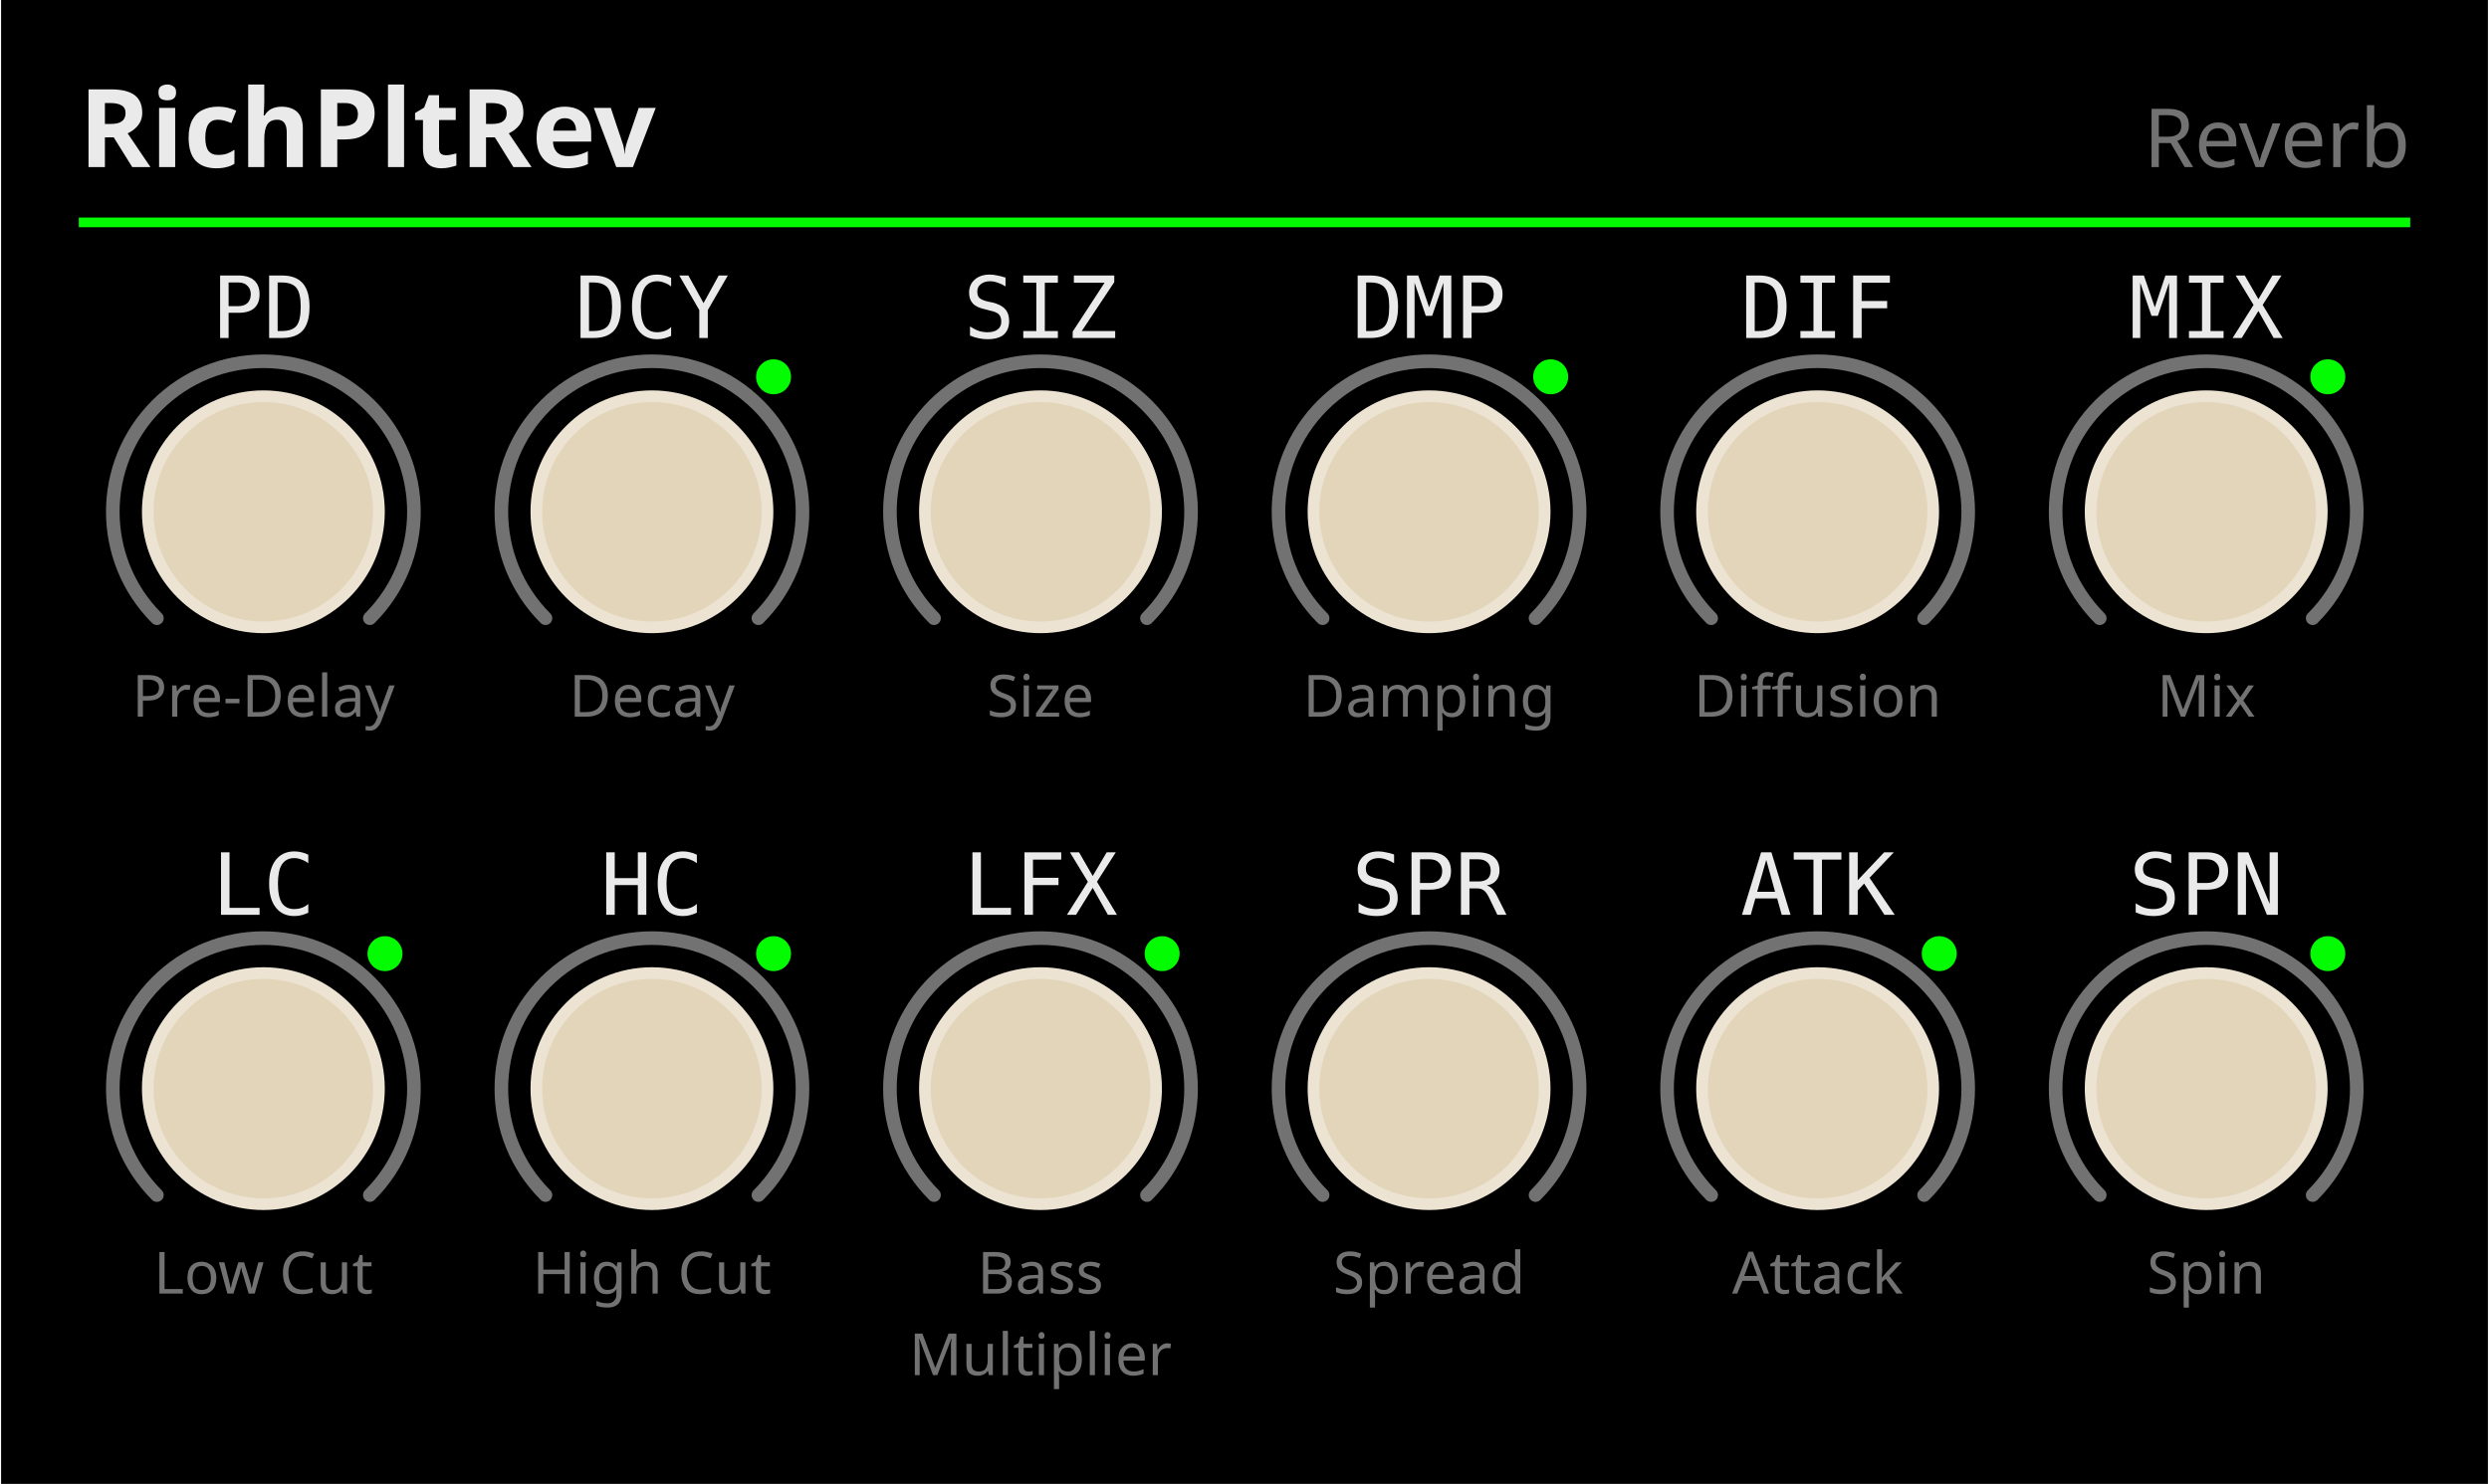
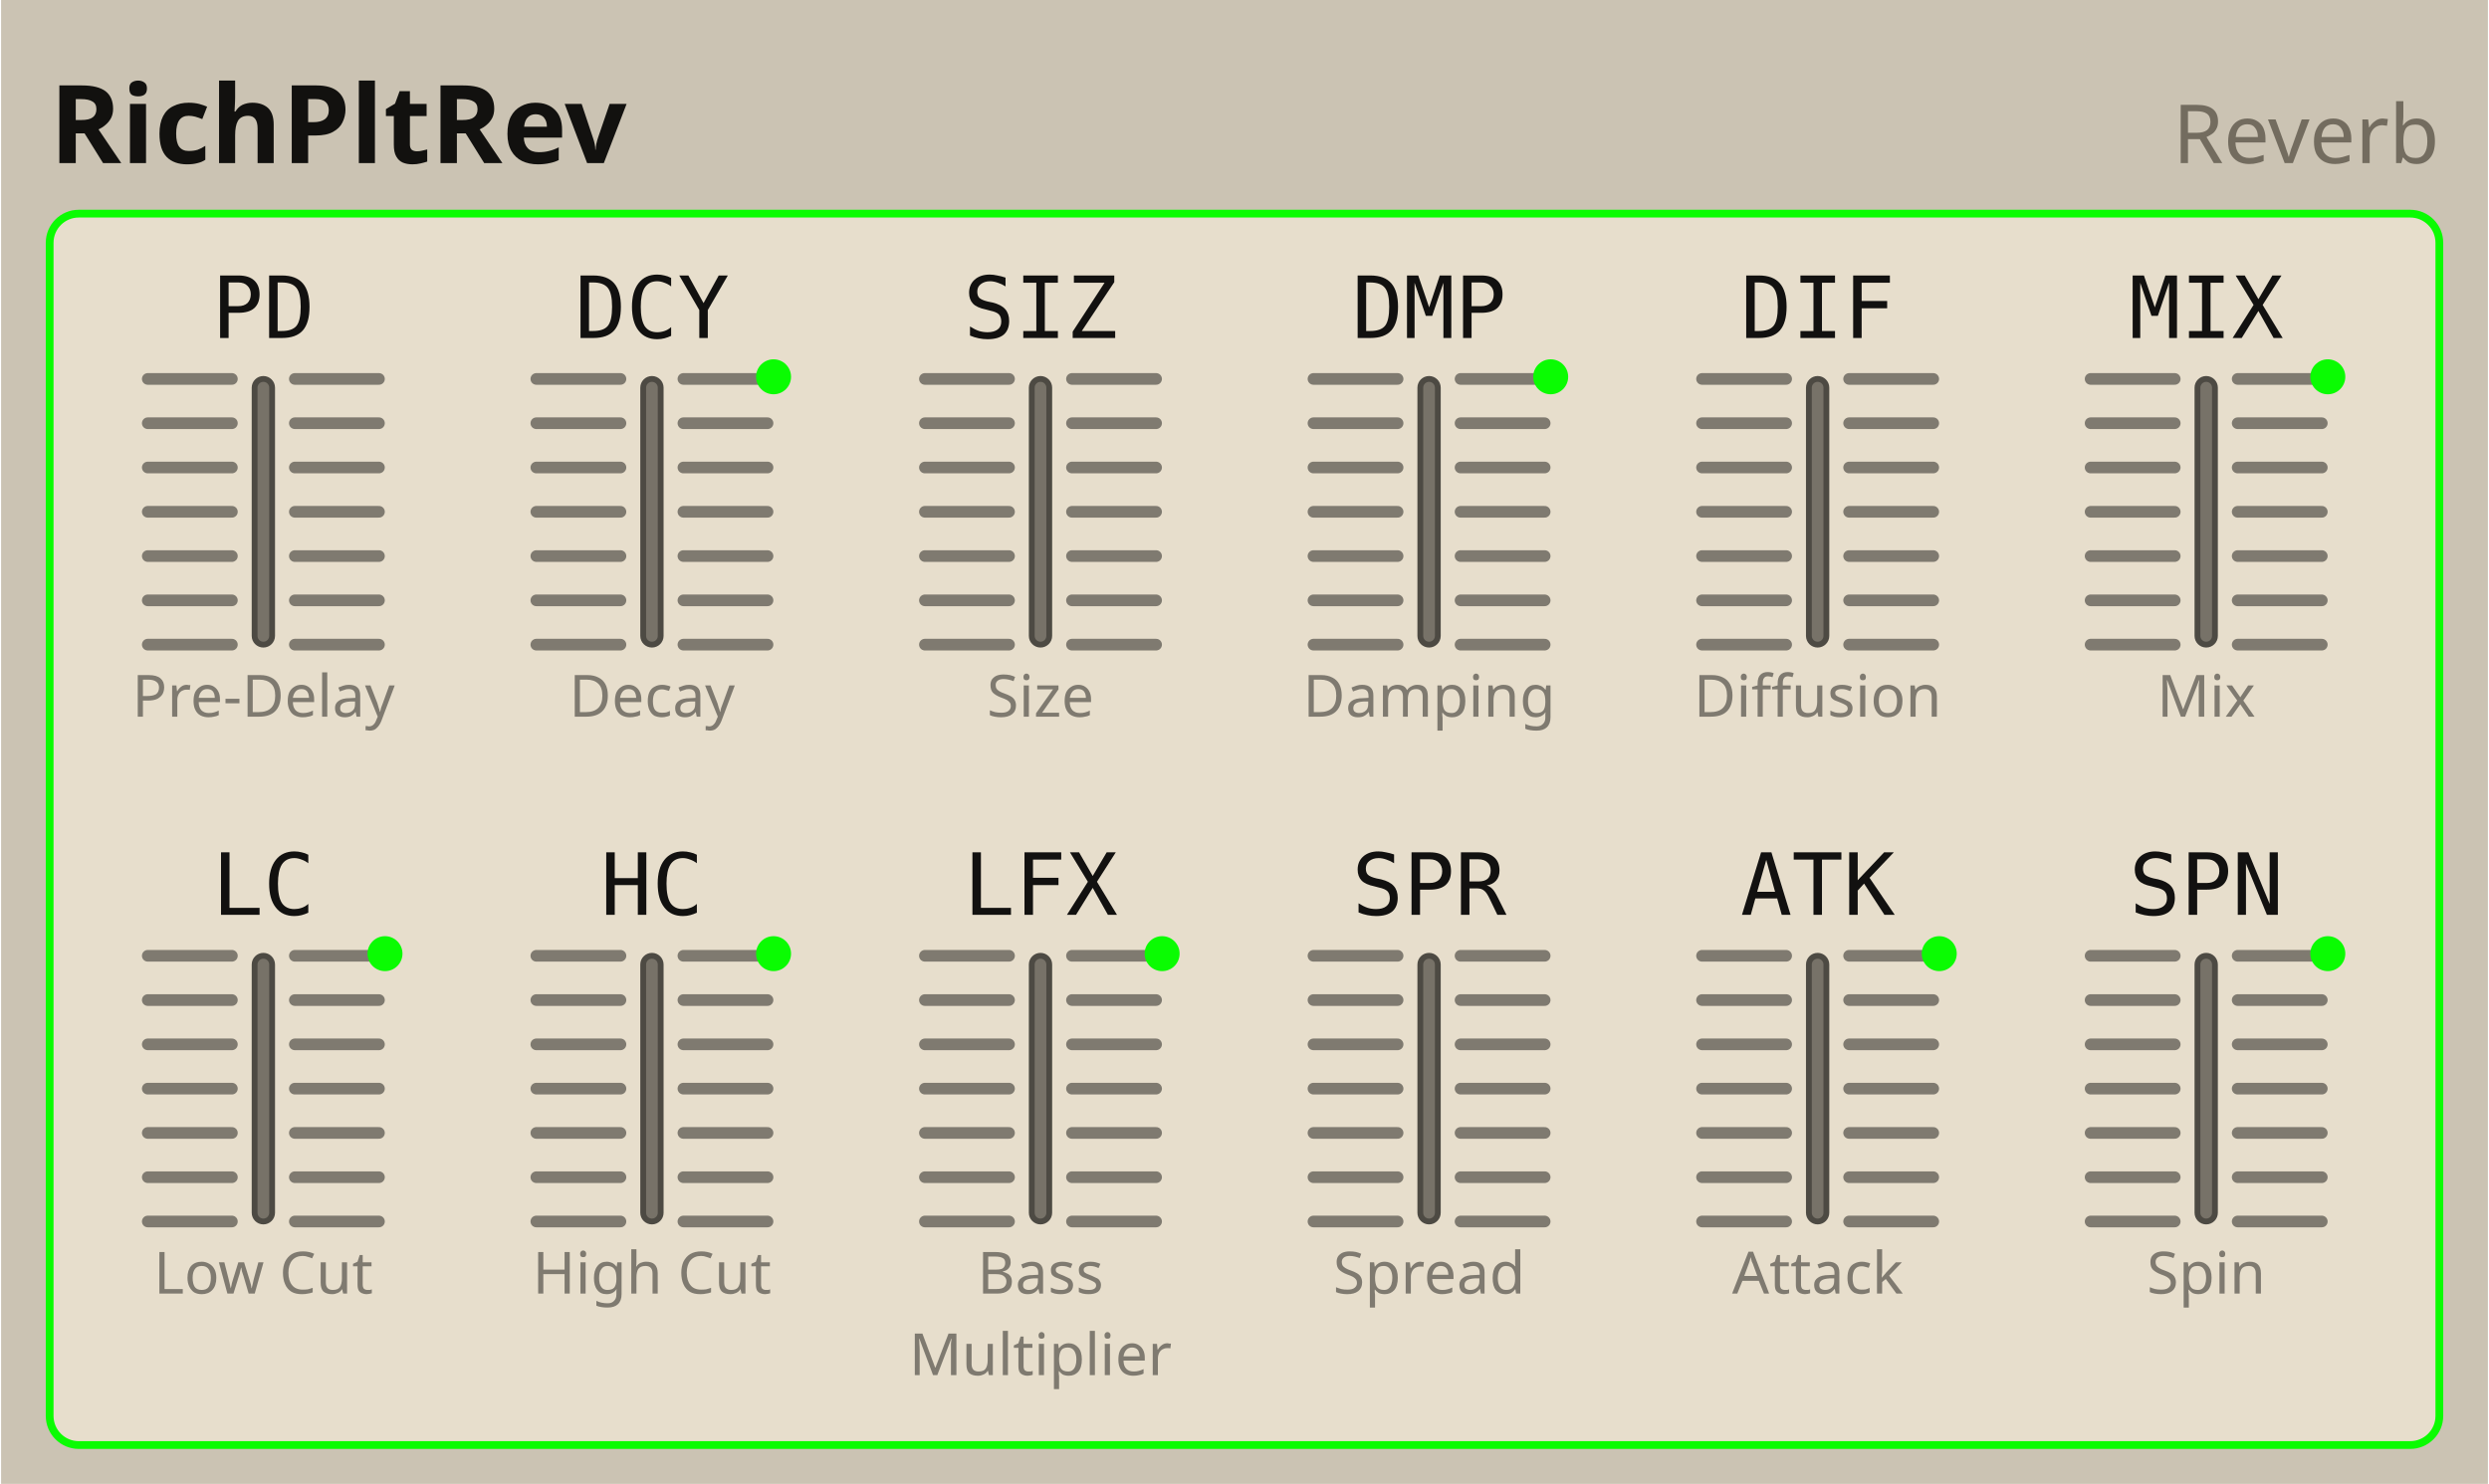
<svg xmlns="http://www.w3.org/2000/svg" viewBox="0 0 128 76.4" width="768" height="458" role="img" aria-label="Rich Plate Reverb front panel" font-family="ui-sans-serif, system-ui, sans-serif">
-   <rect width="128" height="76.4" fill="#000000" />
-   <text x="4" y="8.6" font-size="5.6" font-weight="600" fill="#eaeaea">RichPltRev</text>
-   <text x="124" y="8.6" font-size="4.2" text-anchor="end" fill="#727272">Reverb</text>
-   <rect x="4" y="11.2" width="120" height="0.5" fill="#04fc02" />
-   <text x="13.50" y="17.40" font-size="4.4" text-anchor="middle" font-family="ui-monospace, SFMono-Regular, Menlo, monospace" fill="#eaeaea">PD</text>
-   <path d="M 8.02 31.83 A 7.75 7.75 0 1 1 18.98 31.83" fill="none" stroke="#727272" stroke-width="0.7" stroke-linecap="round" />
-   <circle cx="13.50" cy="26.35" r="5.95" fill="#e3d5ba" stroke="#ece3d2" stroke-width="0.6" />
-   <text x="13.50" y="36.90" font-size="3" text-anchor="middle" fill="#727272">Pre-Delay</text>
-   <text x="33.50" y="17.40" font-size="4.4" text-anchor="middle" font-family="ui-monospace, SFMono-Regular, Menlo, monospace" fill="#eaeaea">DCY</text>
-   <path d="M 28.02 31.83 A 7.75 7.75 0 1 1 38.98 31.83" fill="none" stroke="#727272" stroke-width="0.7" stroke-linecap="round" />
-   <circle cx="33.50" cy="26.35" r="5.95" fill="#e3d5ba" stroke="#ece3d2" stroke-width="0.6" />
-   <circle cx="39.76" cy="19.40" r="0.9" fill="#04fc02" />
-   <text x="33.50" y="36.90" font-size="3" text-anchor="middle" fill="#727272">Decay</text>
-   <text x="53.50" y="17.40" font-size="4.4" text-anchor="middle" font-family="ui-monospace, SFMono-Regular, Menlo, monospace" fill="#eaeaea">SIZ</text>
-   <path d="M 48.02 31.83 A 7.75 7.75 0 1 1 58.98 31.83" fill="none" stroke="#727272" stroke-width="0.7" stroke-linecap="round" />
-   <circle cx="53.50" cy="26.35" r="5.95" fill="#e3d5ba" stroke="#ece3d2" stroke-width="0.6" />
-   <text x="53.50" y="36.90" font-size="3" text-anchor="middle" fill="#727272">Size</text>
-   <text x="73.50" y="17.40" font-size="4.4" text-anchor="middle" font-family="ui-monospace, SFMono-Regular, Menlo, monospace" fill="#eaeaea">DMP</text>
-   <path d="M 68.02 31.83 A 7.75 7.75 0 1 1 78.98 31.83" fill="none" stroke="#727272" stroke-width="0.7" stroke-linecap="round" />
-   <circle cx="73.50" cy="26.35" r="5.95" fill="#e3d5ba" stroke="#ece3d2" stroke-width="0.6" />
-   <circle cx="79.76" cy="19.40" r="0.9" fill="#04fc02" />
-   <text x="73.50" y="36.90" font-size="3" text-anchor="middle" fill="#727272">Damping</text>
-   <text x="93.50" y="17.40" font-size="4.4" text-anchor="middle" font-family="ui-monospace, SFMono-Regular, Menlo, monospace" fill="#eaeaea">DIF</text>
-   <path d="M 88.02 31.83 A 7.75 7.75 0 1 1 98.98 31.83" fill="none" stroke="#727272" stroke-width="0.7" stroke-linecap="round" />
-   <circle cx="93.50" cy="26.35" r="5.95" fill="#e3d5ba" stroke="#ece3d2" stroke-width="0.6" />
-   <text x="93.50" y="36.90" font-size="3" text-anchor="middle" fill="#727272">Diffusion</text>
-   <text x="113.50" y="17.40" font-size="4.4" text-anchor="middle" font-family="ui-monospace, SFMono-Regular, Menlo, monospace" fill="#eaeaea">MIX</text>
-   <path d="M 108.02 31.83 A 7.75 7.75 0 1 1 118.98 31.83" fill="none" stroke="#727272" stroke-width="0.7" stroke-linecap="round" />
-   <circle cx="113.50" cy="26.35" r="5.95" fill="#e3d5ba" stroke="#ece3d2" stroke-width="0.6" />
-   <circle cx="119.76" cy="19.40" r="0.9" fill="#04fc02" />
-   <text x="113.50" y="36.90" font-size="3" text-anchor="middle" fill="#727272">Mix</text>
-   <text x="13.50" y="47.10" font-size="4.4" text-anchor="middle" font-family="ui-monospace, SFMono-Regular, Menlo, monospace" fill="#eaeaea">LC</text>
-   <path d="M 8.02 61.53 A 7.75 7.75 0 1 1 18.98 61.53" fill="none" stroke="#727272" stroke-width="0.7" stroke-linecap="round" />
-   <circle cx="13.50" cy="56.05" r="5.95" fill="#e3d5ba" stroke="#ece3d2" stroke-width="0.6" />
-   <circle cx="19.76" cy="49.10" r="0.9" fill="#04fc02" />
-   <text x="13.50" y="66.60" font-size="3" text-anchor="middle" fill="#727272">Low Cut</text>
-   <text x="33.50" y="47.10" font-size="4.4" text-anchor="middle" font-family="ui-monospace, SFMono-Regular, Menlo, monospace" fill="#eaeaea">HC</text>
-   <path d="M 28.02 61.53 A 7.75 7.75 0 1 1 38.98 61.53" fill="none" stroke="#727272" stroke-width="0.7" stroke-linecap="round" />
-   <circle cx="33.50" cy="56.05" r="5.95" fill="#e3d5ba" stroke="#ece3d2" stroke-width="0.6" />
-   <circle cx="39.76" cy="49.10" r="0.9" fill="#04fc02" />
-   <text x="33.50" y="66.60" font-size="3" text-anchor="middle" fill="#727272">High Cut</text>
-   <text x="53.50" y="47.10" font-size="4.4" text-anchor="middle" font-family="ui-monospace, SFMono-Regular, Menlo, monospace" fill="#eaeaea">LFX</text>
-   <path d="M 48.02 61.53 A 7.75 7.75 0 1 1 58.98 61.53" fill="none" stroke="#727272" stroke-width="0.7" stroke-linecap="round" />
-   <circle cx="53.50" cy="56.05" r="5.95" fill="#e3d5ba" stroke="#ece3d2" stroke-width="0.6" />
-   <circle cx="59.76" cy="49.10" r="0.9" fill="#04fc02" />
-   <text x="53.50" y="66.60" font-size="3" text-anchor="middle" fill="#727272">Bass</text>
-   <text x="53.50" y="70.80" font-size="3" text-anchor="middle" fill="#727272">Multiplier</text>
-   <text x="73.50" y="47.10" font-size="4.4" text-anchor="middle" font-family="ui-monospace, SFMono-Regular, Menlo, monospace" fill="#eaeaea">SPR</text>
-   <path d="M 68.02 61.53 A 7.75 7.75 0 1 1 78.98 61.53" fill="none" stroke="#727272" stroke-width="0.7" stroke-linecap="round" />
-   <circle cx="73.50" cy="56.05" r="5.95" fill="#e3d5ba" stroke="#ece3d2" stroke-width="0.6" />
-   <text x="73.50" y="66.60" font-size="3" text-anchor="middle" fill="#727272">Spread</text>
-   <text x="93.50" y="47.10" font-size="4.4" text-anchor="middle" font-family="ui-monospace, SFMono-Regular, Menlo, monospace" fill="#eaeaea">ATK</text>
-   <path d="M 88.02 61.53 A 7.75 7.75 0 1 1 98.98 61.53" fill="none" stroke="#727272" stroke-width="0.7" stroke-linecap="round" />
-   <circle cx="93.50" cy="56.05" r="5.95" fill="#e3d5ba" stroke="#ece3d2" stroke-width="0.6" />
-   <circle cx="99.76" cy="49.10" r="0.9" fill="#04fc02" />
-   <text x="93.50" y="66.60" font-size="3" text-anchor="middle" fill="#727272">Attack</text>
-   <text x="113.50" y="47.10" font-size="4.4" text-anchor="middle" font-family="ui-monospace, SFMono-Regular, Menlo, monospace" fill="#eaeaea">SPN</text>
-   <path d="M 108.02 61.53 A 7.75 7.75 0 1 1 118.98 61.53" fill="none" stroke="#727272" stroke-width="0.7" stroke-linecap="round" />
-   <circle cx="113.50" cy="56.05" r="5.95" fill="#e3d5ba" stroke="#ece3d2" stroke-width="0.6" />
-   <circle cx="119.76" cy="49.10" r="0.9" fill="#04fc02" />
-   <text x="113.50" y="66.60" font-size="3" text-anchor="middle" fill="#727272">Spin</text>
+   <rect width="128" height="76.4" fill="#cbc3b3" />
+   <text x="2.5" y="8.4" font-size="5.6" font-weight="600" fill="#12110f">RichPltRev</text>
+   <text x="125.5" y="8.4" font-size="4.2" text-anchor="end" fill="#736c5f">Reverb</text>
+   <rect x="2.5" y="11.0" width="123.0" height="63.4" rx="1.5" fill="#e7decc" stroke="#0afc02" stroke-width="0.4" />
+   <text x="13.50" y="17.40" font-size="4.4" text-anchor="middle" font-family="ui-monospace, SFMono-Regular, Menlo, monospace" fill="#121110">PD</text>
+   <rect x="13.05" y="19.51" width="0.90" height="13.68" rx="0.45" fill="#777268" stroke="#4d4a43" stroke-width="0.3" />
+   <line x1="7.55" y1="33.19" x2="11.88" y2="33.19" stroke="#7f7a70" stroke-width="0.6" stroke-linecap="round" />
+   <line x1="15.12" y1="33.19" x2="19.45" y2="33.19" stroke="#7f7a70" stroke-width="0.6" stroke-linecap="round" />
+   <line x1="7.55" y1="30.91" x2="11.88" y2="30.91" stroke="#7f7a70" stroke-width="0.6" stroke-linecap="round" />
+   <line x1="15.12" y1="30.91" x2="19.45" y2="30.91" stroke="#7f7a70" stroke-width="0.6" stroke-linecap="round" />
+   <line x1="7.55" y1="28.63" x2="11.88" y2="28.63" stroke="#7f7a70" stroke-width="0.6" stroke-linecap="round" />
+   <line x1="15.12" y1="28.63" x2="19.45" y2="28.63" stroke="#7f7a70" stroke-width="0.6" stroke-linecap="round" />
+   <line x1="7.55" y1="26.35" x2="11.88" y2="26.35" stroke="#7f7a70" stroke-width="0.6" stroke-linecap="round" />
+   <line x1="15.12" y1="26.35" x2="19.45" y2="26.35" stroke="#7f7a70" stroke-width="0.6" stroke-linecap="round" />
+   <line x1="7.55" y1="24.07" x2="11.88" y2="24.07" stroke="#7f7a70" stroke-width="0.6" stroke-linecap="round" />
+   <line x1="15.12" y1="24.07" x2="19.45" y2="24.07" stroke="#7f7a70" stroke-width="0.6" stroke-linecap="round" />
+   <line x1="7.55" y1="21.79" x2="11.88" y2="21.79" stroke="#7f7a70" stroke-width="0.6" stroke-linecap="round" />
+   <line x1="15.12" y1="21.79" x2="19.45" y2="21.79" stroke="#7f7a70" stroke-width="0.6" stroke-linecap="round" />
+   <line x1="7.55" y1="19.51" x2="11.88" y2="19.51" stroke="#7f7a70" stroke-width="0.6" stroke-linecap="round" />
+   <line x1="15.12" y1="19.51" x2="19.45" y2="19.51" stroke="#7f7a70" stroke-width="0.6" stroke-linecap="round" />
+   <text x="13.50" y="36.90" font-size="3" text-anchor="middle" fill="#7f7a70">Pre-Delay</text>
+   <text x="33.50" y="17.40" font-size="4.4" text-anchor="middle" font-family="ui-monospace, SFMono-Regular, Menlo, monospace" fill="#121110">DCY</text>
+   <rect x="33.05" y="19.51" width="0.90" height="13.68" rx="0.45" fill="#777268" stroke="#4d4a43" stroke-width="0.3" />
+   <line x1="27.55" y1="33.19" x2="31.88" y2="33.19" stroke="#7f7a70" stroke-width="0.6" stroke-linecap="round" />
+   <line x1="35.12" y1="33.19" x2="39.45" y2="33.19" stroke="#7f7a70" stroke-width="0.6" stroke-linecap="round" />
+   <line x1="27.55" y1="30.91" x2="31.88" y2="30.91" stroke="#7f7a70" stroke-width="0.6" stroke-linecap="round" />
+   <line x1="35.12" y1="30.91" x2="39.45" y2="30.91" stroke="#7f7a70" stroke-width="0.6" stroke-linecap="round" />
+   <line x1="27.55" y1="28.63" x2="31.88" y2="28.63" stroke="#7f7a70" stroke-width="0.6" stroke-linecap="round" />
+   <line x1="35.12" y1="28.63" x2="39.45" y2="28.63" stroke="#7f7a70" stroke-width="0.6" stroke-linecap="round" />
+   <line x1="27.55" y1="26.35" x2="31.88" y2="26.35" stroke="#7f7a70" stroke-width="0.6" stroke-linecap="round" />
+   <line x1="35.12" y1="26.35" x2="39.45" y2="26.35" stroke="#7f7a70" stroke-width="0.6" stroke-linecap="round" />
+   <line x1="27.55" y1="24.07" x2="31.88" y2="24.07" stroke="#7f7a70" stroke-width="0.6" stroke-linecap="round" />
+   <line x1="35.12" y1="24.07" x2="39.45" y2="24.07" stroke="#7f7a70" stroke-width="0.6" stroke-linecap="round" />
+   <line x1="27.55" y1="21.79" x2="31.88" y2="21.79" stroke="#7f7a70" stroke-width="0.6" stroke-linecap="round" />
+   <line x1="35.12" y1="21.79" x2="39.45" y2="21.79" stroke="#7f7a70" stroke-width="0.6" stroke-linecap="round" />
+   <line x1="27.55" y1="19.51" x2="31.88" y2="19.51" stroke="#7f7a70" stroke-width="0.6" stroke-linecap="round" />
+   <line x1="35.12" y1="19.51" x2="39.45" y2="19.51" stroke="#7f7a70" stroke-width="0.6" stroke-linecap="round" />
+   <circle cx="39.76" cy="19.40" r="0.9" fill="#0afc02" />
+   <text x="33.50" y="36.90" font-size="3" text-anchor="middle" fill="#7f7a70">Decay</text>
+   <text x="53.50" y="17.40" font-size="4.4" text-anchor="middle" font-family="ui-monospace, SFMono-Regular, Menlo, monospace" fill="#121110">SIZ</text>
+   <rect x="53.05" y="19.51" width="0.90" height="13.68" rx="0.45" fill="#777268" stroke="#4d4a43" stroke-width="0.3" />
+   <line x1="47.55" y1="33.19" x2="51.88" y2="33.19" stroke="#7f7a70" stroke-width="0.6" stroke-linecap="round" />
+   <line x1="55.12" y1="33.19" x2="59.45" y2="33.19" stroke="#7f7a70" stroke-width="0.6" stroke-linecap="round" />
+   <line x1="47.55" y1="30.91" x2="51.88" y2="30.91" stroke="#7f7a70" stroke-width="0.6" stroke-linecap="round" />
+   <line x1="55.12" y1="30.91" x2="59.45" y2="30.91" stroke="#7f7a70" stroke-width="0.6" stroke-linecap="round" />
+   <line x1="47.55" y1="28.63" x2="51.88" y2="28.63" stroke="#7f7a70" stroke-width="0.6" stroke-linecap="round" />
+   <line x1="55.12" y1="28.63" x2="59.45" y2="28.63" stroke="#7f7a70" stroke-width="0.6" stroke-linecap="round" />
+   <line x1="47.55" y1="26.35" x2="51.88" y2="26.35" stroke="#7f7a70" stroke-width="0.6" stroke-linecap="round" />
+   <line x1="55.12" y1="26.35" x2="59.45" y2="26.35" stroke="#7f7a70" stroke-width="0.6" stroke-linecap="round" />
+   <line x1="47.55" y1="24.07" x2="51.88" y2="24.07" stroke="#7f7a70" stroke-width="0.6" stroke-linecap="round" />
+   <line x1="55.12" y1="24.07" x2="59.45" y2="24.07" stroke="#7f7a70" stroke-width="0.6" stroke-linecap="round" />
+   <line x1="47.55" y1="21.79" x2="51.88" y2="21.79" stroke="#7f7a70" stroke-width="0.6" stroke-linecap="round" />
+   <line x1="55.12" y1="21.79" x2="59.45" y2="21.79" stroke="#7f7a70" stroke-width="0.6" stroke-linecap="round" />
+   <line x1="47.55" y1="19.51" x2="51.88" y2="19.51" stroke="#7f7a70" stroke-width="0.6" stroke-linecap="round" />
+   <line x1="55.12" y1="19.51" x2="59.45" y2="19.51" stroke="#7f7a70" stroke-width="0.6" stroke-linecap="round" />
+   <text x="53.50" y="36.90" font-size="3" text-anchor="middle" fill="#7f7a70">Size</text>
+   <text x="73.50" y="17.40" font-size="4.4" text-anchor="middle" font-family="ui-monospace, SFMono-Regular, Menlo, monospace" fill="#121110">DMP</text>
+   <rect x="73.05" y="19.51" width="0.90" height="13.68" rx="0.45" fill="#777268" stroke="#4d4a43" stroke-width="0.3" />
+   <line x1="67.55" y1="33.19" x2="71.88" y2="33.19" stroke="#7f7a70" stroke-width="0.6" stroke-linecap="round" />
+   <line x1="75.12" y1="33.19" x2="79.45" y2="33.19" stroke="#7f7a70" stroke-width="0.6" stroke-linecap="round" />
+   <line x1="67.55" y1="30.91" x2="71.88" y2="30.91" stroke="#7f7a70" stroke-width="0.6" stroke-linecap="round" />
+   <line x1="75.12" y1="30.91" x2="79.45" y2="30.91" stroke="#7f7a70" stroke-width="0.6" stroke-linecap="round" />
+   <line x1="67.55" y1="28.63" x2="71.88" y2="28.63" stroke="#7f7a70" stroke-width="0.6" stroke-linecap="round" />
+   <line x1="75.12" y1="28.63" x2="79.45" y2="28.63" stroke="#7f7a70" stroke-width="0.6" stroke-linecap="round" />
+   <line x1="67.55" y1="26.35" x2="71.88" y2="26.35" stroke="#7f7a70" stroke-width="0.6" stroke-linecap="round" />
+   <line x1="75.12" y1="26.35" x2="79.45" y2="26.35" stroke="#7f7a70" stroke-width="0.6" stroke-linecap="round" />
+   <line x1="67.55" y1="24.07" x2="71.88" y2="24.07" stroke="#7f7a70" stroke-width="0.6" stroke-linecap="round" />
+   <line x1="75.12" y1="24.07" x2="79.45" y2="24.07" stroke="#7f7a70" stroke-width="0.6" stroke-linecap="round" />
+   <line x1="67.55" y1="21.79" x2="71.88" y2="21.79" stroke="#7f7a70" stroke-width="0.6" stroke-linecap="round" />
+   <line x1="75.12" y1="21.79" x2="79.45" y2="21.79" stroke="#7f7a70" stroke-width="0.6" stroke-linecap="round" />
+   <line x1="67.55" y1="19.51" x2="71.88" y2="19.51" stroke="#7f7a70" stroke-width="0.6" stroke-linecap="round" />
+   <line x1="75.12" y1="19.51" x2="79.45" y2="19.51" stroke="#7f7a70" stroke-width="0.6" stroke-linecap="round" />
+   <circle cx="79.76" cy="19.40" r="0.9" fill="#0afc02" />
+   <text x="73.50" y="36.90" font-size="3" text-anchor="middle" fill="#7f7a70">Damping</text>
+   <text x="93.50" y="17.40" font-size="4.4" text-anchor="middle" font-family="ui-monospace, SFMono-Regular, Menlo, monospace" fill="#121110">DIF</text>
+   <rect x="93.05" y="19.51" width="0.90" height="13.68" rx="0.45" fill="#777268" stroke="#4d4a43" stroke-width="0.3" />
+   <line x1="87.55" y1="33.19" x2="91.88" y2="33.19" stroke="#7f7a70" stroke-width="0.6" stroke-linecap="round" />
+   <line x1="95.12" y1="33.19" x2="99.45" y2="33.19" stroke="#7f7a70" stroke-width="0.6" stroke-linecap="round" />
+   <line x1="87.55" y1="30.91" x2="91.88" y2="30.91" stroke="#7f7a70" stroke-width="0.6" stroke-linecap="round" />
+   <line x1="95.12" y1="30.91" x2="99.45" y2="30.91" stroke="#7f7a70" stroke-width="0.6" stroke-linecap="round" />
+   <line x1="87.55" y1="28.63" x2="91.88" y2="28.63" stroke="#7f7a70" stroke-width="0.6" stroke-linecap="round" />
+   <line x1="95.12" y1="28.63" x2="99.45" y2="28.63" stroke="#7f7a70" stroke-width="0.6" stroke-linecap="round" />
+   <line x1="87.55" y1="26.35" x2="91.88" y2="26.35" stroke="#7f7a70" stroke-width="0.6" stroke-linecap="round" />
+   <line x1="95.12" y1="26.35" x2="99.45" y2="26.35" stroke="#7f7a70" stroke-width="0.6" stroke-linecap="round" />
+   <line x1="87.55" y1="24.07" x2="91.88" y2="24.07" stroke="#7f7a70" stroke-width="0.6" stroke-linecap="round" />
+   <line x1="95.12" y1="24.07" x2="99.45" y2="24.07" stroke="#7f7a70" stroke-width="0.6" stroke-linecap="round" />
+   <line x1="87.55" y1="21.79" x2="91.88" y2="21.79" stroke="#7f7a70" stroke-width="0.6" stroke-linecap="round" />
+   <line x1="95.12" y1="21.79" x2="99.45" y2="21.79" stroke="#7f7a70" stroke-width="0.6" stroke-linecap="round" />
+   <line x1="87.55" y1="19.51" x2="91.88" y2="19.51" stroke="#7f7a70" stroke-width="0.6" stroke-linecap="round" />
+   <line x1="95.12" y1="19.51" x2="99.45" y2="19.51" stroke="#7f7a70" stroke-width="0.6" stroke-linecap="round" />
+   <text x="93.50" y="36.90" font-size="3" text-anchor="middle" fill="#7f7a70">Diffusion</text>
+   <text x="113.50" y="17.40" font-size="4.4" text-anchor="middle" font-family="ui-monospace, SFMono-Regular, Menlo, monospace" fill="#121110">MIX</text>
+   <rect x="113.05" y="19.51" width="0.90" height="13.68" rx="0.45" fill="#777268" stroke="#4d4a43" stroke-width="0.3" />
+   <line x1="107.55" y1="33.19" x2="111.88" y2="33.19" stroke="#7f7a70" stroke-width="0.6" stroke-linecap="round" />
+   <line x1="115.12" y1="33.19" x2="119.45" y2="33.19" stroke="#7f7a70" stroke-width="0.6" stroke-linecap="round" />
+   <line x1="107.55" y1="30.91" x2="111.88" y2="30.91" stroke="#7f7a70" stroke-width="0.6" stroke-linecap="round" />
+   <line x1="115.12" y1="30.91" x2="119.45" y2="30.91" stroke="#7f7a70" stroke-width="0.6" stroke-linecap="round" />
+   <line x1="107.55" y1="28.63" x2="111.88" y2="28.63" stroke="#7f7a70" stroke-width="0.6" stroke-linecap="round" />
+   <line x1="115.12" y1="28.63" x2="119.45" y2="28.63" stroke="#7f7a70" stroke-width="0.6" stroke-linecap="round" />
+   <line x1="107.55" y1="26.35" x2="111.88" y2="26.35" stroke="#7f7a70" stroke-width="0.6" stroke-linecap="round" />
+   <line x1="115.12" y1="26.35" x2="119.45" y2="26.35" stroke="#7f7a70" stroke-width="0.6" stroke-linecap="round" />
+   <line x1="107.55" y1="24.07" x2="111.88" y2="24.07" stroke="#7f7a70" stroke-width="0.6" stroke-linecap="round" />
+   <line x1="115.12" y1="24.07" x2="119.45" y2="24.07" stroke="#7f7a70" stroke-width="0.6" stroke-linecap="round" />
+   <line x1="107.55" y1="21.79" x2="111.88" y2="21.79" stroke="#7f7a70" stroke-width="0.6" stroke-linecap="round" />
+   <line x1="115.12" y1="21.79" x2="119.45" y2="21.79" stroke="#7f7a70" stroke-width="0.6" stroke-linecap="round" />
+   <line x1="107.55" y1="19.51" x2="111.88" y2="19.51" stroke="#7f7a70" stroke-width="0.6" stroke-linecap="round" />
+   <line x1="115.12" y1="19.51" x2="119.45" y2="19.51" stroke="#7f7a70" stroke-width="0.6" stroke-linecap="round" />
+   <circle cx="119.76" cy="19.40" r="0.9" fill="#0afc02" />
+   <text x="113.50" y="36.90" font-size="3" text-anchor="middle" fill="#7f7a70">Mix</text>
+   <text x="13.50" y="47.10" font-size="4.4" text-anchor="middle" font-family="ui-monospace, SFMono-Regular, Menlo, monospace" fill="#121110">LC</text>
+   <rect x="13.05" y="49.21" width="0.90" height="13.68" rx="0.45" fill="#777268" stroke="#4d4a43" stroke-width="0.3" />
+   <line x1="7.55" y1="62.89" x2="11.88" y2="62.89" stroke="#7f7a70" stroke-width="0.6" stroke-linecap="round" />
+   <line x1="15.12" y1="62.89" x2="19.45" y2="62.89" stroke="#7f7a70" stroke-width="0.6" stroke-linecap="round" />
+   <line x1="7.55" y1="60.61" x2="11.88" y2="60.61" stroke="#7f7a70" stroke-width="0.6" stroke-linecap="round" />
+   <line x1="15.12" y1="60.61" x2="19.45" y2="60.61" stroke="#7f7a70" stroke-width="0.6" stroke-linecap="round" />
+   <line x1="7.55" y1="58.33" x2="11.88" y2="58.33" stroke="#7f7a70" stroke-width="0.6" stroke-linecap="round" />
+   <line x1="15.12" y1="58.33" x2="19.45" y2="58.33" stroke="#7f7a70" stroke-width="0.6" stroke-linecap="round" />
+   <line x1="7.55" y1="56.05" x2="11.88" y2="56.05" stroke="#7f7a70" stroke-width="0.6" stroke-linecap="round" />
+   <line x1="15.12" y1="56.05" x2="19.45" y2="56.05" stroke="#7f7a70" stroke-width="0.6" stroke-linecap="round" />
+   <line x1="7.55" y1="53.77" x2="11.88" y2="53.77" stroke="#7f7a70" stroke-width="0.6" stroke-linecap="round" />
+   <line x1="15.12" y1="53.77" x2="19.45" y2="53.77" stroke="#7f7a70" stroke-width="0.6" stroke-linecap="round" />
+   <line x1="7.55" y1="51.49" x2="11.88" y2="51.49" stroke="#7f7a70" stroke-width="0.6" stroke-linecap="round" />
+   <line x1="15.12" y1="51.49" x2="19.45" y2="51.49" stroke="#7f7a70" stroke-width="0.6" stroke-linecap="round" />
+   <line x1="7.55" y1="49.21" x2="11.88" y2="49.21" stroke="#7f7a70" stroke-width="0.6" stroke-linecap="round" />
+   <line x1="15.12" y1="49.21" x2="19.45" y2="49.21" stroke="#7f7a70" stroke-width="0.6" stroke-linecap="round" />
+   <circle cx="19.76" cy="49.10" r="0.9" fill="#0afc02" />
+   <text x="13.50" y="66.60" font-size="3" text-anchor="middle" fill="#7f7a70">Low Cut</text>
+   <text x="33.50" y="47.10" font-size="4.4" text-anchor="middle" font-family="ui-monospace, SFMono-Regular, Menlo, monospace" fill="#121110">HC</text>
+   <rect x="33.05" y="49.21" width="0.90" height="13.68" rx="0.45" fill="#777268" stroke="#4d4a43" stroke-width="0.3" />
+   <line x1="27.55" y1="62.89" x2="31.88" y2="62.89" stroke="#7f7a70" stroke-width="0.6" stroke-linecap="round" />
+   <line x1="35.12" y1="62.89" x2="39.45" y2="62.89" stroke="#7f7a70" stroke-width="0.6" stroke-linecap="round" />
+   <line x1="27.55" y1="60.61" x2="31.88" y2="60.61" stroke="#7f7a70" stroke-width="0.6" stroke-linecap="round" />
+   <line x1="35.12" y1="60.61" x2="39.45" y2="60.61" stroke="#7f7a70" stroke-width="0.6" stroke-linecap="round" />
+   <line x1="27.55" y1="58.33" x2="31.88" y2="58.33" stroke="#7f7a70" stroke-width="0.6" stroke-linecap="round" />
+   <line x1="35.12" y1="58.33" x2="39.45" y2="58.33" stroke="#7f7a70" stroke-width="0.6" stroke-linecap="round" />
+   <line x1="27.55" y1="56.05" x2="31.88" y2="56.05" stroke="#7f7a70" stroke-width="0.6" stroke-linecap="round" />
+   <line x1="35.12" y1="56.05" x2="39.45" y2="56.05" stroke="#7f7a70" stroke-width="0.6" stroke-linecap="round" />
+   <line x1="27.55" y1="53.77" x2="31.88" y2="53.77" stroke="#7f7a70" stroke-width="0.6" stroke-linecap="round" />
+   <line x1="35.12" y1="53.77" x2="39.45" y2="53.77" stroke="#7f7a70" stroke-width="0.6" stroke-linecap="round" />
+   <line x1="27.55" y1="51.49" x2="31.88" y2="51.49" stroke="#7f7a70" stroke-width="0.6" stroke-linecap="round" />
+   <line x1="35.12" y1="51.49" x2="39.45" y2="51.49" stroke="#7f7a70" stroke-width="0.6" stroke-linecap="round" />
+   <line x1="27.55" y1="49.21" x2="31.88" y2="49.21" stroke="#7f7a70" stroke-width="0.6" stroke-linecap="round" />
+   <line x1="35.12" y1="49.21" x2="39.45" y2="49.21" stroke="#7f7a70" stroke-width="0.6" stroke-linecap="round" />
+   <circle cx="39.76" cy="49.10" r="0.9" fill="#0afc02" />
+   <text x="33.50" y="66.60" font-size="3" text-anchor="middle" fill="#7f7a70">High Cut</text>
+   <text x="53.50" y="47.10" font-size="4.4" text-anchor="middle" font-family="ui-monospace, SFMono-Regular, Menlo, monospace" fill="#121110">LFX</text>
+   <rect x="53.05" y="49.21" width="0.90" height="13.68" rx="0.45" fill="#777268" stroke="#4d4a43" stroke-width="0.3" />
+   <line x1="47.55" y1="62.89" x2="51.88" y2="62.89" stroke="#7f7a70" stroke-width="0.6" stroke-linecap="round" />
+   <line x1="55.12" y1="62.89" x2="59.45" y2="62.89" stroke="#7f7a70" stroke-width="0.6" stroke-linecap="round" />
+   <line x1="47.55" y1="60.61" x2="51.88" y2="60.61" stroke="#7f7a70" stroke-width="0.6" stroke-linecap="round" />
+   <line x1="55.12" y1="60.61" x2="59.45" y2="60.61" stroke="#7f7a70" stroke-width="0.6" stroke-linecap="round" />
+   <line x1="47.55" y1="58.33" x2="51.88" y2="58.33" stroke="#7f7a70" stroke-width="0.6" stroke-linecap="round" />
+   <line x1="55.12" y1="58.33" x2="59.45" y2="58.33" stroke="#7f7a70" stroke-width="0.6" stroke-linecap="round" />
+   <line x1="47.55" y1="56.05" x2="51.88" y2="56.05" stroke="#7f7a70" stroke-width="0.6" stroke-linecap="round" />
+   <line x1="55.12" y1="56.05" x2="59.45" y2="56.05" stroke="#7f7a70" stroke-width="0.6" stroke-linecap="round" />
+   <line x1="47.55" y1="53.77" x2="51.88" y2="53.77" stroke="#7f7a70" stroke-width="0.6" stroke-linecap="round" />
+   <line x1="55.12" y1="53.77" x2="59.45" y2="53.77" stroke="#7f7a70" stroke-width="0.6" stroke-linecap="round" />
+   <line x1="47.55" y1="51.49" x2="51.88" y2="51.49" stroke="#7f7a70" stroke-width="0.6" stroke-linecap="round" />
+   <line x1="55.12" y1="51.49" x2="59.45" y2="51.49" stroke="#7f7a70" stroke-width="0.6" stroke-linecap="round" />
+   <line x1="47.55" y1="49.21" x2="51.88" y2="49.21" stroke="#7f7a70" stroke-width="0.6" stroke-linecap="round" />
+   <line x1="55.12" y1="49.21" x2="59.45" y2="49.21" stroke="#7f7a70" stroke-width="0.6" stroke-linecap="round" />
+   <circle cx="59.76" cy="49.10" r="0.9" fill="#0afc02" />
+   <text x="53.50" y="66.60" font-size="3" text-anchor="middle" fill="#7f7a70">Bass</text>
+   <text x="53.50" y="70.80" font-size="3" text-anchor="middle" fill="#7f7a70">Multiplier</text>
+   <text x="73.50" y="47.10" font-size="4.4" text-anchor="middle" font-family="ui-monospace, SFMono-Regular, Menlo, monospace" fill="#121110">SPR</text>
+   <rect x="73.05" y="49.21" width="0.90" height="13.68" rx="0.45" fill="#777268" stroke="#4d4a43" stroke-width="0.3" />
+   <line x1="67.55" y1="62.89" x2="71.88" y2="62.89" stroke="#7f7a70" stroke-width="0.6" stroke-linecap="round" />
+   <line x1="75.12" y1="62.89" x2="79.45" y2="62.89" stroke="#7f7a70" stroke-width="0.6" stroke-linecap="round" />
+   <line x1="67.55" y1="60.61" x2="71.88" y2="60.61" stroke="#7f7a70" stroke-width="0.6" stroke-linecap="round" />
+   <line x1="75.12" y1="60.61" x2="79.45" y2="60.61" stroke="#7f7a70" stroke-width="0.6" stroke-linecap="round" />
+   <line x1="67.55" y1="58.33" x2="71.88" y2="58.33" stroke="#7f7a70" stroke-width="0.6" stroke-linecap="round" />
+   <line x1="75.12" y1="58.33" x2="79.45" y2="58.33" stroke="#7f7a70" stroke-width="0.6" stroke-linecap="round" />
+   <line x1="67.55" y1="56.05" x2="71.88" y2="56.05" stroke="#7f7a70" stroke-width="0.6" stroke-linecap="round" />
+   <line x1="75.12" y1="56.05" x2="79.45" y2="56.05" stroke="#7f7a70" stroke-width="0.6" stroke-linecap="round" />
+   <line x1="67.55" y1="53.77" x2="71.88" y2="53.77" stroke="#7f7a70" stroke-width="0.6" stroke-linecap="round" />
+   <line x1="75.12" y1="53.77" x2="79.45" y2="53.77" stroke="#7f7a70" stroke-width="0.6" stroke-linecap="round" />
+   <line x1="67.55" y1="51.49" x2="71.88" y2="51.49" stroke="#7f7a70" stroke-width="0.6" stroke-linecap="round" />
+   <line x1="75.12" y1="51.49" x2="79.45" y2="51.49" stroke="#7f7a70" stroke-width="0.6" stroke-linecap="round" />
+   <line x1="67.55" y1="49.21" x2="71.88" y2="49.21" stroke="#7f7a70" stroke-width="0.6" stroke-linecap="round" />
+   <line x1="75.12" y1="49.21" x2="79.45" y2="49.21" stroke="#7f7a70" stroke-width="0.6" stroke-linecap="round" />
+   <text x="73.50" y="66.60" font-size="3" text-anchor="middle" fill="#7f7a70">Spread</text>
+   <text x="93.50" y="47.10" font-size="4.4" text-anchor="middle" font-family="ui-monospace, SFMono-Regular, Menlo, monospace" fill="#121110">ATK</text>
+   <rect x="93.05" y="49.21" width="0.90" height="13.68" rx="0.45" fill="#777268" stroke="#4d4a43" stroke-width="0.3" />
+   <line x1="87.55" y1="62.89" x2="91.88" y2="62.89" stroke="#7f7a70" stroke-width="0.6" stroke-linecap="round" />
+   <line x1="95.12" y1="62.89" x2="99.45" y2="62.89" stroke="#7f7a70" stroke-width="0.6" stroke-linecap="round" />
+   <line x1="87.55" y1="60.61" x2="91.88" y2="60.61" stroke="#7f7a70" stroke-width="0.6" stroke-linecap="round" />
+   <line x1="95.12" y1="60.61" x2="99.45" y2="60.61" stroke="#7f7a70" stroke-width="0.6" stroke-linecap="round" />
+   <line x1="87.55" y1="58.33" x2="91.88" y2="58.33" stroke="#7f7a70" stroke-width="0.6" stroke-linecap="round" />
+   <line x1="95.12" y1="58.33" x2="99.45" y2="58.33" stroke="#7f7a70" stroke-width="0.6" stroke-linecap="round" />
+   <line x1="87.55" y1="56.05" x2="91.88" y2="56.05" stroke="#7f7a70" stroke-width="0.6" stroke-linecap="round" />
+   <line x1="95.12" y1="56.05" x2="99.45" y2="56.05" stroke="#7f7a70" stroke-width="0.6" stroke-linecap="round" />
+   <line x1="87.55" y1="53.77" x2="91.88" y2="53.77" stroke="#7f7a70" stroke-width="0.6" stroke-linecap="round" />
+   <line x1="95.12" y1="53.77" x2="99.45" y2="53.77" stroke="#7f7a70" stroke-width="0.6" stroke-linecap="round" />
+   <line x1="87.55" y1="51.49" x2="91.88" y2="51.49" stroke="#7f7a70" stroke-width="0.6" stroke-linecap="round" />
+   <line x1="95.12" y1="51.49" x2="99.45" y2="51.49" stroke="#7f7a70" stroke-width="0.6" stroke-linecap="round" />
+   <line x1="87.55" y1="49.21" x2="91.88" y2="49.21" stroke="#7f7a70" stroke-width="0.6" stroke-linecap="round" />
+   <line x1="95.12" y1="49.21" x2="99.45" y2="49.21" stroke="#7f7a70" stroke-width="0.6" stroke-linecap="round" />
+   <circle cx="99.76" cy="49.10" r="0.9" fill="#0afc02" />
+   <text x="93.50" y="66.60" font-size="3" text-anchor="middle" fill="#7f7a70">Attack</text>
+   <text x="113.50" y="47.10" font-size="4.4" text-anchor="middle" font-family="ui-monospace, SFMono-Regular, Menlo, monospace" fill="#121110">SPN</text>
+   <rect x="113.05" y="49.21" width="0.90" height="13.68" rx="0.45" fill="#777268" stroke="#4d4a43" stroke-width="0.3" />
+   <line x1="107.55" y1="62.89" x2="111.88" y2="62.89" stroke="#7f7a70" stroke-width="0.6" stroke-linecap="round" />
+   <line x1="115.12" y1="62.89" x2="119.45" y2="62.89" stroke="#7f7a70" stroke-width="0.6" stroke-linecap="round" />
+   <line x1="107.55" y1="60.61" x2="111.88" y2="60.61" stroke="#7f7a70" stroke-width="0.6" stroke-linecap="round" />
+   <line x1="115.12" y1="60.61" x2="119.45" y2="60.61" stroke="#7f7a70" stroke-width="0.6" stroke-linecap="round" />
+   <line x1="107.55" y1="58.33" x2="111.88" y2="58.33" stroke="#7f7a70" stroke-width="0.6" stroke-linecap="round" />
+   <line x1="115.12" y1="58.33" x2="119.45" y2="58.33" stroke="#7f7a70" stroke-width="0.6" stroke-linecap="round" />
+   <line x1="107.55" y1="56.05" x2="111.88" y2="56.05" stroke="#7f7a70" stroke-width="0.6" stroke-linecap="round" />
+   <line x1="115.12" y1="56.05" x2="119.45" y2="56.05" stroke="#7f7a70" stroke-width="0.6" stroke-linecap="round" />
+   <line x1="107.55" y1="53.77" x2="111.88" y2="53.77" stroke="#7f7a70" stroke-width="0.6" stroke-linecap="round" />
+   <line x1="115.12" y1="53.77" x2="119.45" y2="53.77" stroke="#7f7a70" stroke-width="0.6" stroke-linecap="round" />
+   <line x1="107.55" y1="51.49" x2="111.88" y2="51.49" stroke="#7f7a70" stroke-width="0.6" stroke-linecap="round" />
+   <line x1="115.12" y1="51.49" x2="119.45" y2="51.49" stroke="#7f7a70" stroke-width="0.6" stroke-linecap="round" />
+   <line x1="107.55" y1="49.21" x2="111.88" y2="49.21" stroke="#7f7a70" stroke-width="0.6" stroke-linecap="round" />
+   <line x1="115.12" y1="49.21" x2="119.45" y2="49.21" stroke="#7f7a70" stroke-width="0.6" stroke-linecap="round" />
+   <circle cx="119.76" cy="49.10" r="0.9" fill="#0afc02" />
+   <text x="113.50" y="66.60" font-size="3" text-anchor="middle" fill="#7f7a70">Spin</text>
</svg>
